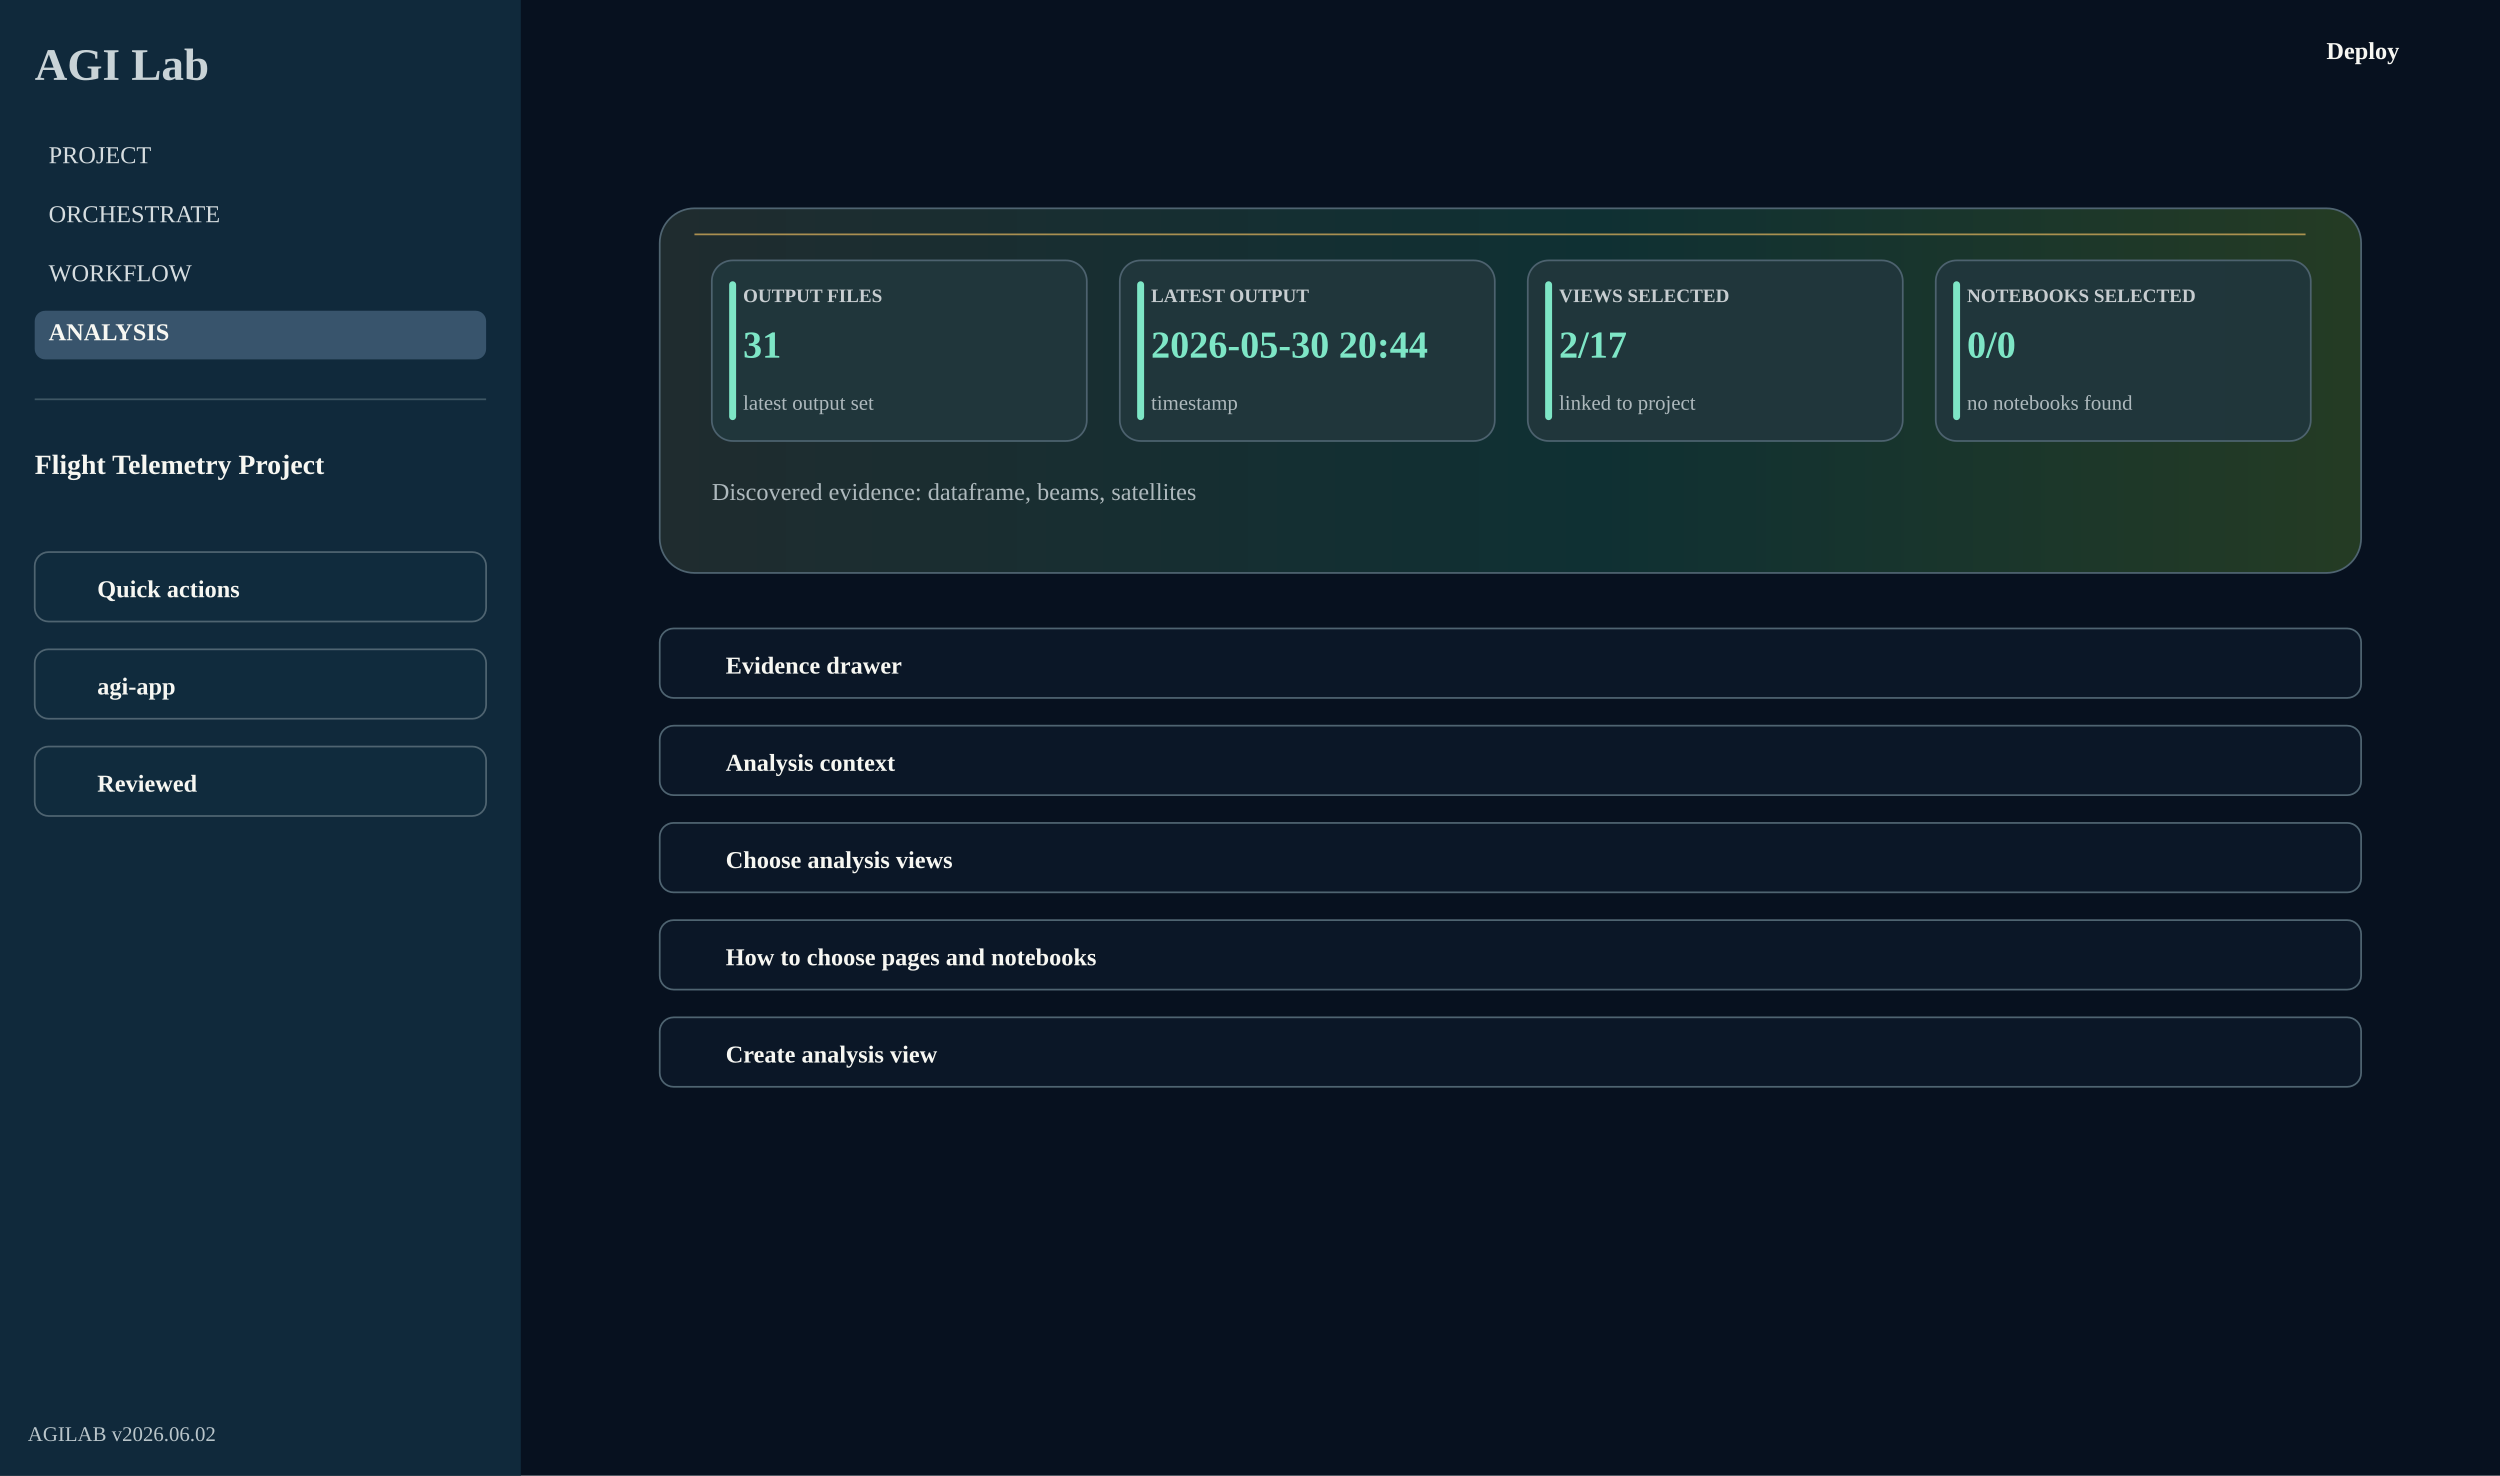
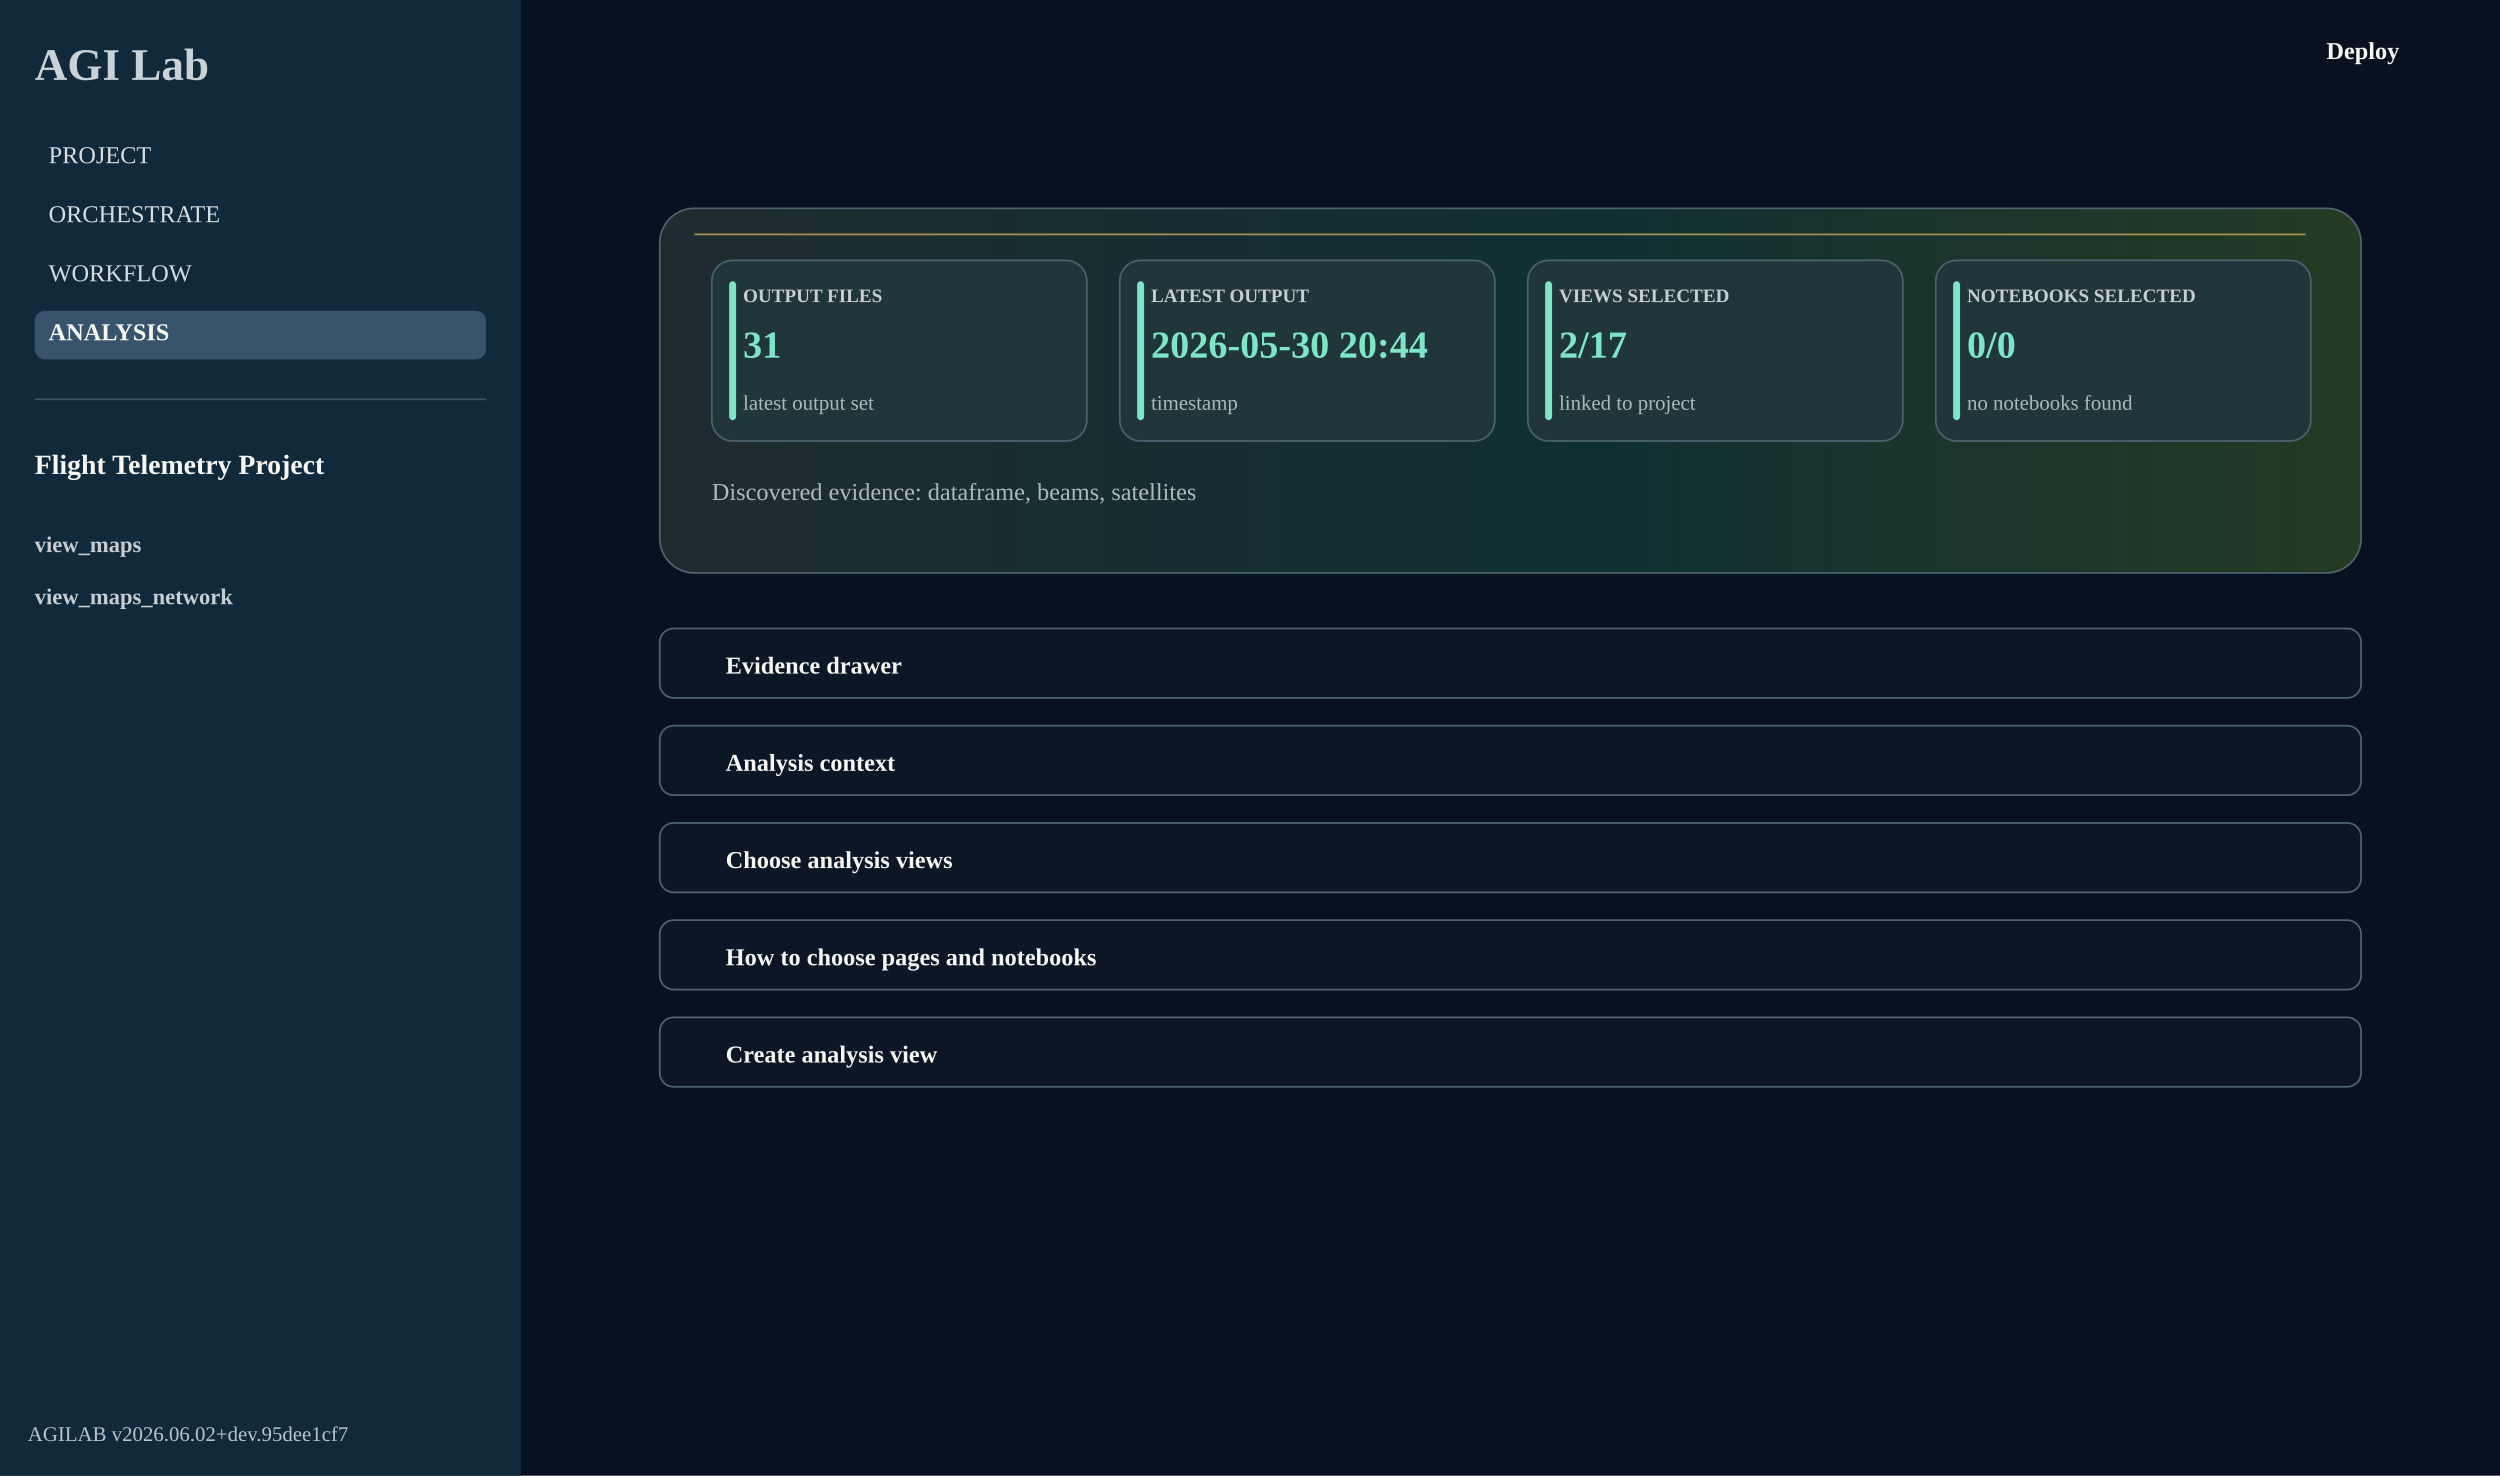
<svg xmlns="http://www.w3.org/2000/svg" viewBox="0 0 1440 850" role="img" aria-labelledby="title desc">
  <defs>
    <linearGradient id="panelGradient" x1="0" x2="1">
      <stop offset="0" stop-color="#1f2c2f" />
      <stop offset="0.55" stop-color="#0f3033" />
      <stop offset="1" stop-color="#243b24" />
    </linearGradient>
  </defs>
  <rect x="0" y="0" width="1440" height="850" rx="0" fill="#07111f" />
  <rect x="0" y="0" width="300" height="850" rx="0" fill="#10293b" />
  <text x="20" y="46" font-size="26" font-weight="700" fill="#c9d3d7" text-anchor="start">AGI Lab</text>
  <text x="28" y="94" font-size="14" font-weight="500" fill="#d6dde0" text-anchor="start">PROJECT</text>
  <text x="28" y="128" font-size="14" font-weight="500" fill="#d6dde0" text-anchor="start">ORCHESTRATE</text>
  <text x="28" y="162" font-size="14" font-weight="500" fill="#d6dde0" text-anchor="start">WORKFLOW</text>
  <rect x="20" y="179" width="260" height="28" rx="6" fill="#38546c" />
  <text x="28" y="196" font-size="14" font-weight="800" fill="#f7f7f2" text-anchor="start">ANALYSIS</text>
  <line x1="20" y1="230" x2="280" y2="230" stroke="#4e6572" stroke-width="1" opacity="0.75" />
  <text x="20" y="273" font-size="16" font-weight="700" fill="#f7f7f2" text-anchor="start">Flight Telemetry Project</text>
-   <rect x="20" y="318" width="260" height="40" rx="8" fill="#102b3d" stroke="#4f6471" stroke-width="1" />
-   <text x="56" y="344" font-size="14" font-weight="600" fill="#f7f7f2" text-anchor="start">Quick actions</text>
-   <rect x="20" y="374" width="260" height="40" rx="8" fill="#102b3d" stroke="#4f6471" stroke-width="1" />
-   <text x="56" y="400" font-size="14" font-weight="600" fill="#f7f7f2" text-anchor="start">agi-app</text>
-   <rect x="20" y="430" width="260" height="40" rx="8" fill="#102b3d" stroke="#4f6471" stroke-width="1" />
-   <text x="56" y="456" font-size="14" font-weight="600" fill="#f7f7f2" text-anchor="start">Reviewed</text>
-   <text x="16" y="830" font-size="12" font-weight="400" fill="#b9c5ca" text-anchor="start">AGILAB v2026.06.02</text>
+   <text x="20" y="318" font-size="13" font-weight="700" fill="#c7cdd0" text-anchor="start">view_maps</text>
+   <text x="20" y="348" font-size="13" font-weight="700" fill="#c7cdd0" text-anchor="start">view_maps_network</text>
+   <text x="16" y="830" font-size="12" font-weight="400" fill="#b9c5ca" text-anchor="start">AGILAB v2026.06.02+dev.95dee1cf7</text>
  <text x="1340" y="34" font-size="14" font-weight="700" fill="#f7f7f2" text-anchor="start">Deploy</text>
  <rect x="380" y="120" width="980" height="210" rx="20" fill="url(#panelGradient)" stroke="#4f6471" stroke-width="1" />
  <line x1="400" y1="135" x2="1328" y2="135" stroke="#cda759" stroke-width="1" opacity="0.8" />
  <rect x="410" y="150" width="216" height="104" rx="12" fill="#20363b" stroke="#4f6471" stroke-width="1" opacity="0.96" />
  <rect x="420" y="162" width="4" height="80" rx="2" fill="#7ee6c6" />
  <text x="428" y="174" font-size="11" font-weight="800" fill="#c7cdd0" text-anchor="start">OUTPUT FILES</text>
  <text x="428" y="206" font-size="22" font-weight="800" fill="#7ee6c6" text-anchor="start">31</text>
  <text x="428" y="236" font-size="12" font-weight="400" fill="#aeb9bd" text-anchor="start">latest output set</text>
  <rect x="645" y="150" width="216" height="104" rx="12" fill="#20363b" stroke="#4f6471" stroke-width="1" opacity="0.96" />
  <rect x="655" y="162" width="4" height="80" rx="2" fill="#7ee6c6" />
  <text x="663" y="174" font-size="11" font-weight="800" fill="#c7cdd0" text-anchor="start">LATEST OUTPUT</text>
  <text x="663" y="206" font-size="22" font-weight="800" fill="#7ee6c6" text-anchor="start">2026-05-30 20:44</text>
  <text x="663" y="236" font-size="12" font-weight="400" fill="#aeb9bd" text-anchor="start">timestamp</text>
  <rect x="880" y="150" width="216" height="104" rx="12" fill="#20363b" stroke="#4f6471" stroke-width="1" opacity="0.96" />
  <rect x="890" y="162" width="4" height="80" rx="2" fill="#7ee6c6" />
  <text x="898" y="174" font-size="11" font-weight="800" fill="#c7cdd0" text-anchor="start">VIEWS SELECTED</text>
  <text x="898" y="206" font-size="22" font-weight="800" fill="#7ee6c6" text-anchor="start">2/17</text>
  <text x="898" y="236" font-size="12" font-weight="400" fill="#aeb9bd" text-anchor="start">linked to project</text>
  <rect x="1115" y="150" width="216" height="104" rx="12" fill="#20363b" stroke="#4f6471" stroke-width="1" opacity="0.96" />
  <rect x="1125" y="162" width="4" height="80" rx="2" fill="#7ee6c6" />
  <text x="1133" y="174" font-size="11" font-weight="800" fill="#c7cdd0" text-anchor="start">NOTEBOOKS SELECTED</text>
  <text x="1133" y="206" font-size="22" font-weight="800" fill="#7ee6c6" text-anchor="start">0/0</text>
  <text x="1133" y="236" font-size="12" font-weight="400" fill="#aeb9bd" text-anchor="start">no notebooks found</text>
  <text x="410" y="288" font-size="14" font-weight="500" fill="#aeb9bd" text-anchor="start">Discovered evidence: dataframe, beams, satellites</text>
  <rect x="380" y="362" width="980" height="40" rx="8" fill="#0b1727" stroke="#4f6471" stroke-width="1" />
  <text x="418" y="388" font-size="14" font-weight="700" fill="#f7f7f2" text-anchor="start">Evidence drawer</text>
  <rect x="380" y="418" width="980" height="40" rx="8" fill="#0b1727" stroke="#4f6471" stroke-width="1" />
  <text x="418" y="444" font-size="14" font-weight="700" fill="#f7f7f2" text-anchor="start">Analysis context</text>
  <rect x="380" y="474" width="980" height="40" rx="8" fill="#0b1727" stroke="#4f6471" stroke-width="1" />
  <text x="418" y="500" font-size="14" font-weight="700" fill="#f7f7f2" text-anchor="start">Choose analysis views</text>
  <rect x="380" y="530" width="980" height="40" rx="8" fill="#0b1727" stroke="#4f6471" stroke-width="1" />
  <text x="418" y="556" font-size="14" font-weight="700" fill="#f7f7f2" text-anchor="start">How to choose pages and notebooks</text>
  <rect x="380" y="586" width="980" height="40" rx="8" fill="#0b1727" stroke="#4f6471" stroke-width="1" />
  <text x="418" y="612" font-size="14" font-weight="700" fill="#f7f7f2" text-anchor="start">Create analysis view</text>
</svg>
